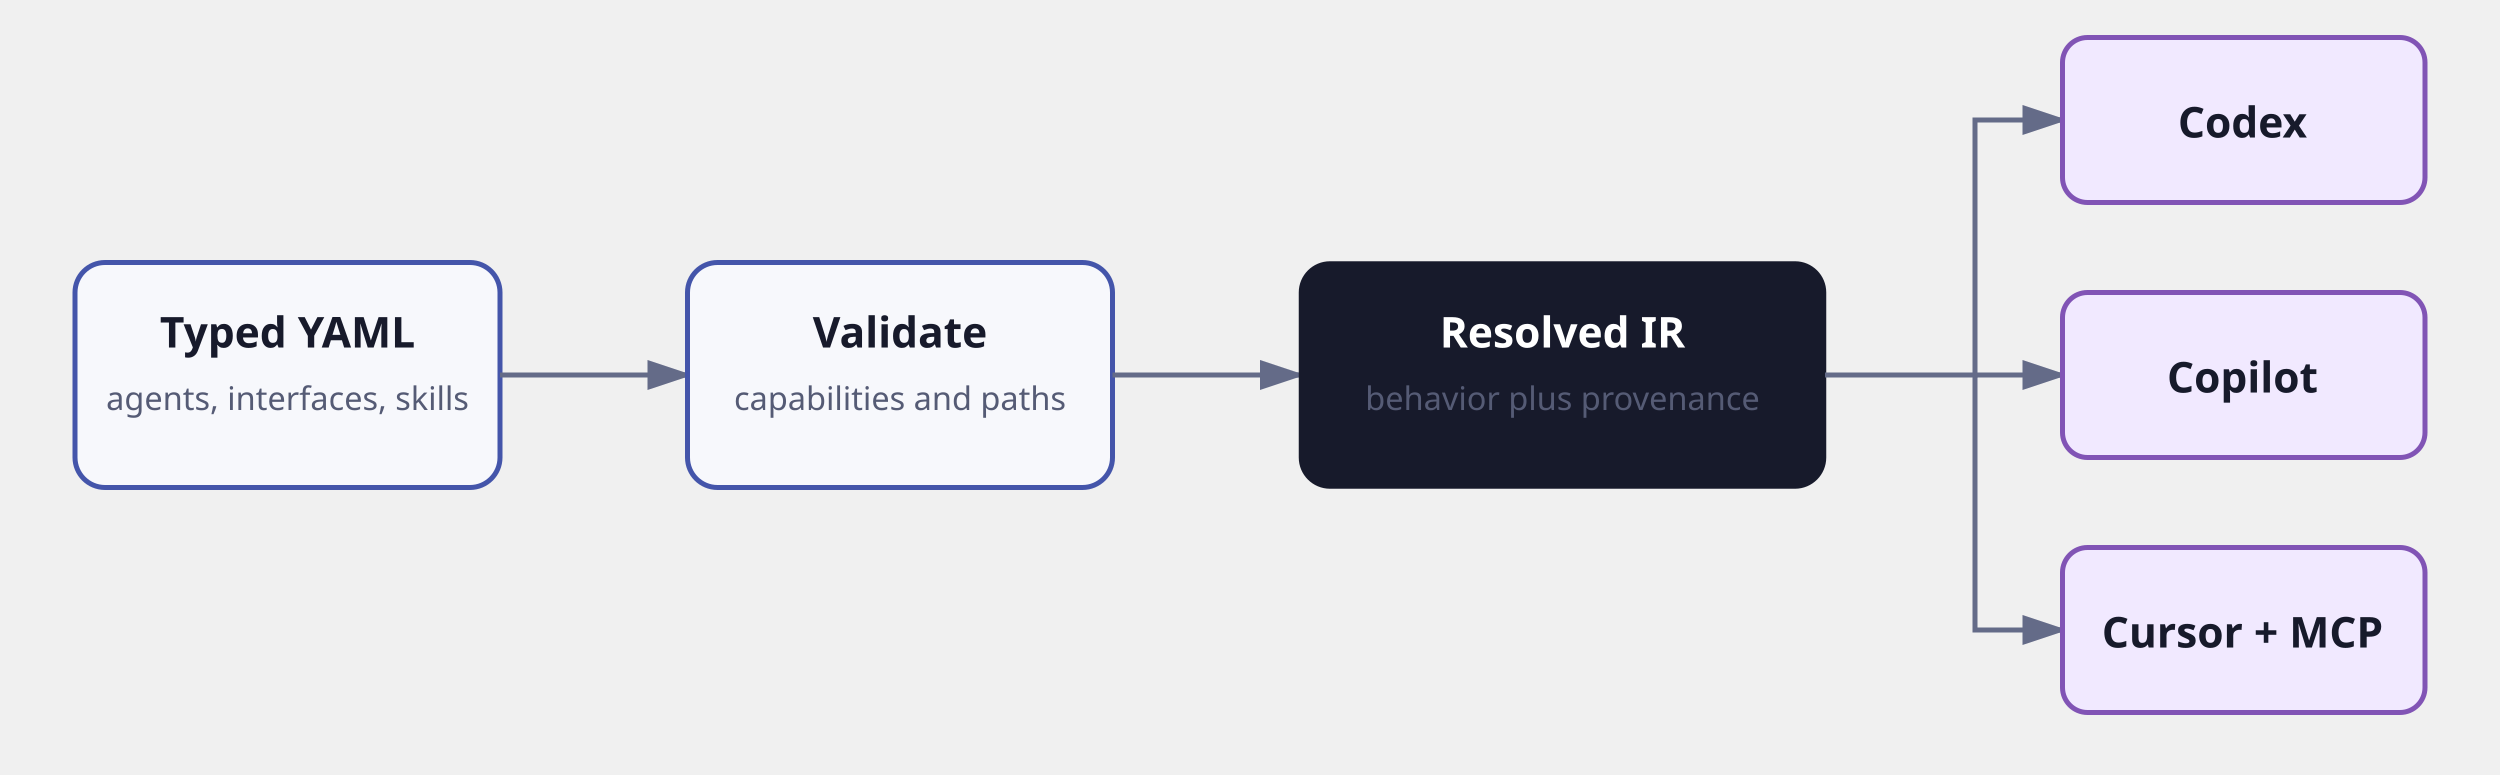
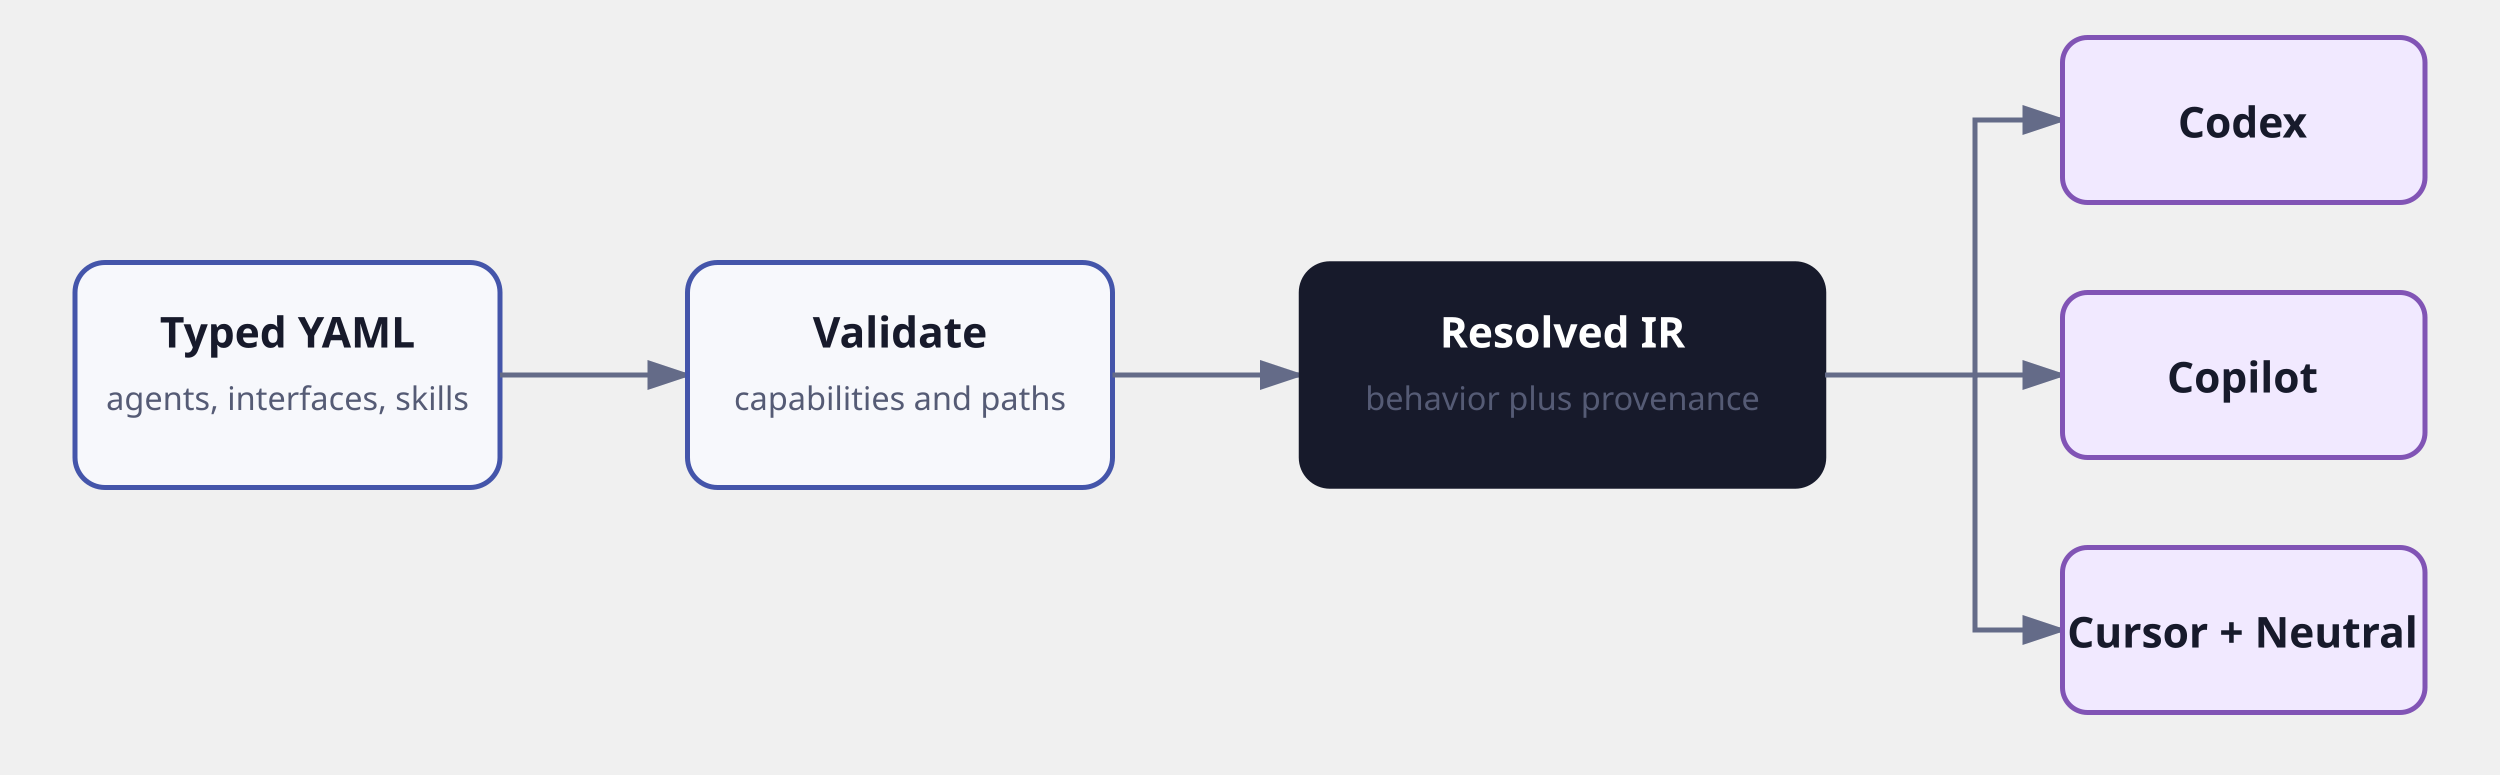
<svg xmlns="http://www.w3.org/2000/svg" width="1000" height="310" viewBox="0 0 1000 310" role="img" aria-labelledby="title desc">
  <defs>
    <marker id="a" markerWidth="10" markerHeight="10" refX="8" refY="3" orient="auto">
      <path d="M0,0 L0,6 L9,3 z" fill="#646b88" />
    </marker>
    <style>.box{fill:#f7f8fc;stroke:#4455aa;stroke-width:2}.mid{fill:#171a2b;stroke:#171a2b}.target{fill:#f1e9ff;stroke:#8154b5;stroke-width:2}.t{font:600 17px sans-serif;fill:#171a2b}.w{fill:white}.s{font:13px sans-serif;fill:#555b75}.line{stroke:#646b88;stroke-width:2;fill:none;marker-end:url(#a)}</style>
  </defs>
  <rect class="box" x="30" y="105" rx="12" width="170" height="90" />
  <text class="t" x="115" y="139" text-anchor="middle">Typed YAML</text>
  <text class="s" x="115" y="164" text-anchor="middle">agents, interfaces, skills</text>
  <path class="line" d="M200 150H275" />
  <rect class="box" x="275" y="105" rx="12" width="170" height="90" />
  <text class="t" x="360" y="139" text-anchor="middle">Validate</text>
  <text class="s" x="360" y="164" text-anchor="middle">capabilities and paths</text>
  <path class="line" d="M445 150H520" />
  <rect class="mid" x="520" y="105" rx="12" width="210" height="90" />
  <text class="t w" x="625" y="139" text-anchor="middle">Resolved IR</text>
  <text class="s w" x="625" y="164" text-anchor="middle">behavior plus provenance</text>
  <path class="line" d="M730 150H790V48H825" />
  <path class="line" d="M790 150H825" />
  <path class="line" d="M790 150V252H825" />
  <rect class="target" x="825" y="15" rx="10" width="145" height="66" />
  <text class="t" x="897" y="55" text-anchor="middle">Codex</text>
  <rect class="target" x="825" y="117" rx="10" width="145" height="66" />
  <text class="t" x="897" y="157" text-anchor="middle">Copilot</text>
  <rect class="target" x="825" y="219" rx="10" width="145" height="66" />
-   <text class="t" x="897" y="259" text-anchor="middle">Cursor + MCP</text>
+   <text class="t" x="897" y="259" text-anchor="middle">Cursor + Neutral</text>
</svg>
